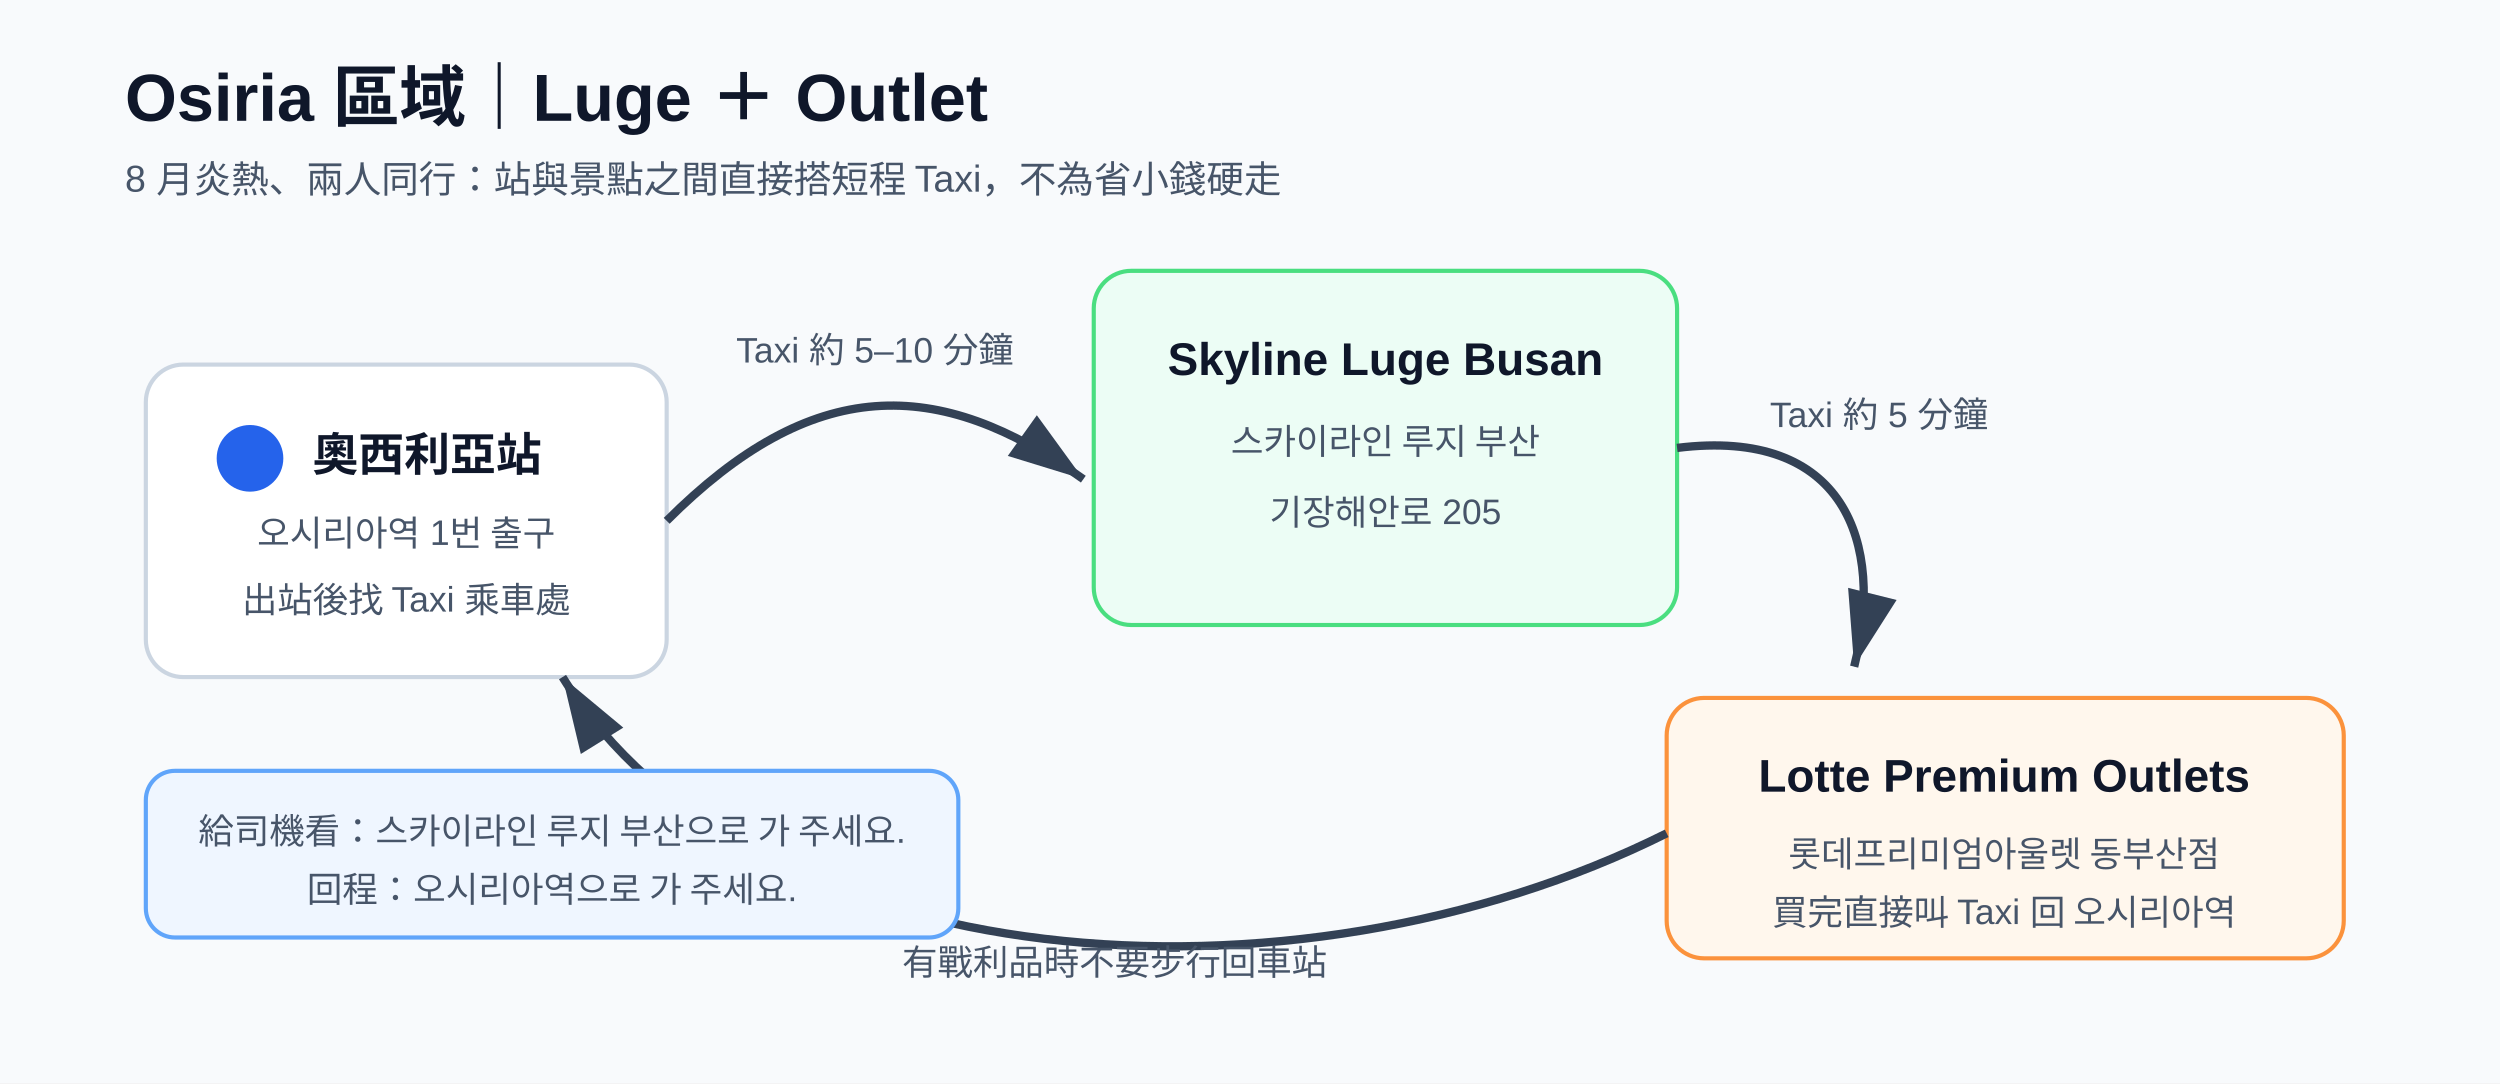
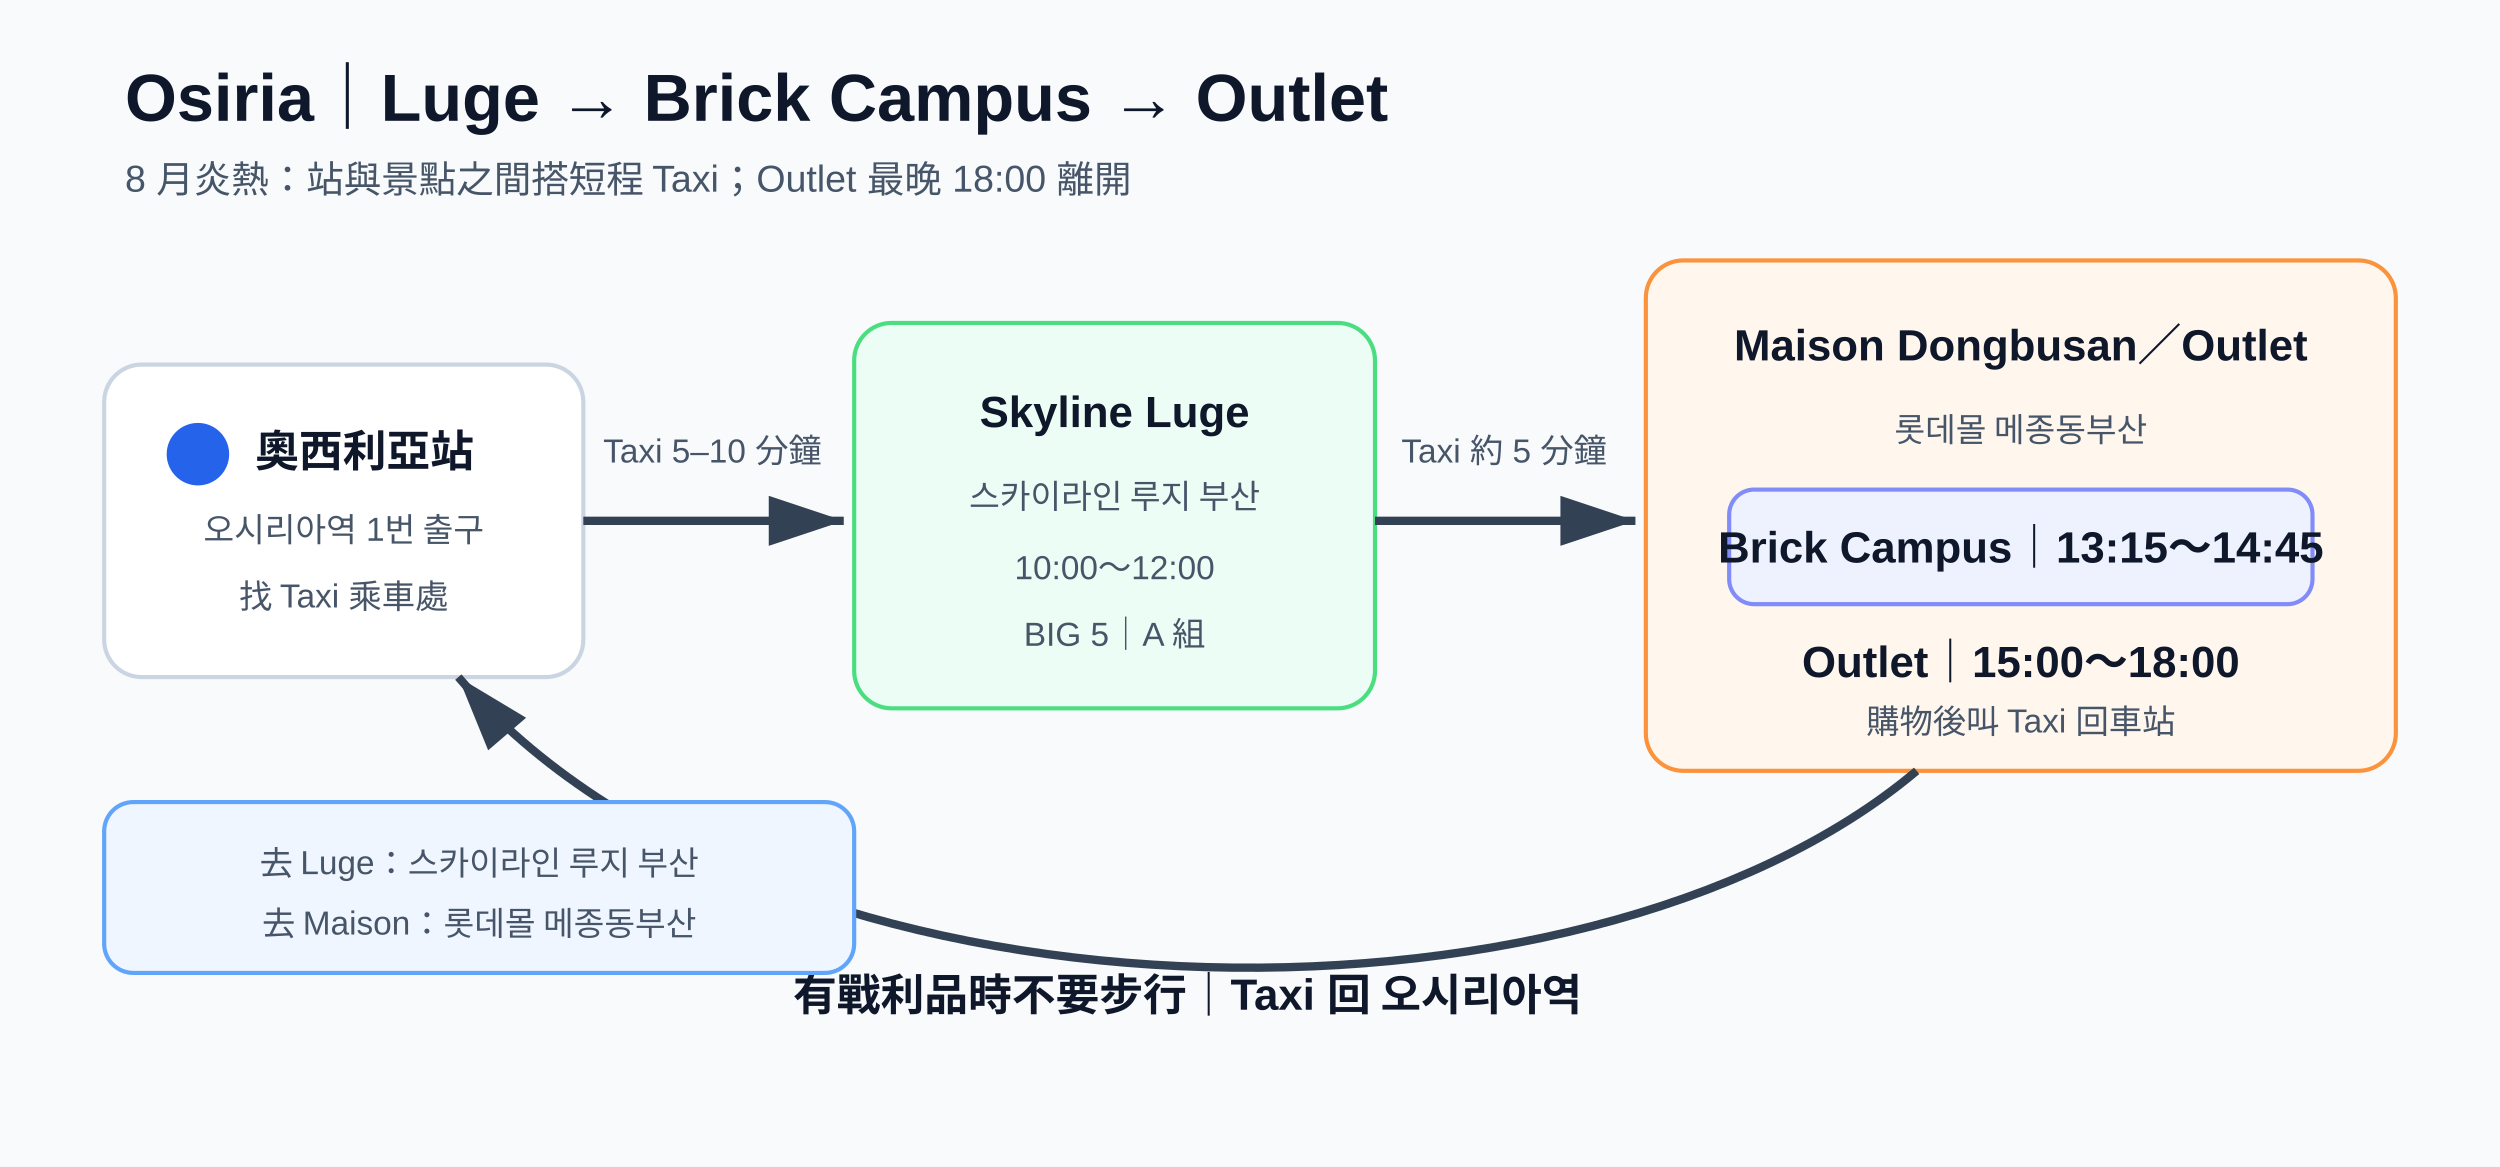
- <svg xmlns="http://www.w3.org/2000/svg" viewBox="0 0 1200 520" role="img" aria-labelledby="title desc">
+ <svg xmlns="http://www.w3.org/2000/svg" viewBox="0 0 1200 560" role="img" aria-labelledby="title desc">
  <defs>
    <marker id="arrow" markerWidth="10" markerHeight="10" refX="9" refY="3" orient="auto">
      <path d="M0 0 L0 6 L9 3 z" fill="#334155" />
    </marker>
-     <style>.title{font:700 32px Arial,'Noto Sans TC',sans-serif;fill:#0f172a}.sub{font:500 18px Arial,'Noto Sans TC',sans-serif;fill:#475569}.box{fill:#fff;stroke:#cbd5e1;stroke-width:2;rx:18}.label{font:700 22px Arial,'Noto Sans TC',sans-serif;fill:#0f172a}.small{font:500 17px Arial,'Noto Sans TC',sans-serif;fill:#475569}.arrow{stroke:#334155;stroke-width:4;fill:none;marker-end:url(#arrow)}</style>
+     <style>.title{font:700 32px Arial,'Noto Sans TC',sans-serif;fill:#0f172a}.sub{font:500 18px Arial,'Noto Sans TC',sans-serif;fill:#475569}.box{fill:#fff;stroke:#cbd5e1;stroke-width:2;rx:18}.label{font:700 21px Arial,'Noto Sans TC',sans-serif;fill:#0f172a}.small{font:500 16px Arial,'Noto Sans TC',sans-serif;fill:#475569}.arrow{stroke:#334155;stroke-width:4;fill:none;marker-end:url(#arrow)}</style>
  </defs>
-   <rect width="1200" height="520" fill="#f8fafc" />
-   <text x="60" y="58" class="title">Osiria 區域｜Luge ＋ Outlet</text>
-   <text x="60" y="92" class="sub">8 月炎熱、兩人同行：站與景點之間直接搭短程 Taxi，不為省小錢硬走</text>
-   <rect x="70" y="175" width="250" height="150" class="box" />
-   <circle cx="120" cy="220" r="16" fill="#2563eb" />
-   <text x="205" y="226" text-anchor="middle" class="label">奧西利亞站</text>
-   <text x="195" y="262" text-anchor="middle" class="small">오시리아역 1번 출구</text>
-   <text x="195" y="294" text-anchor="middle" class="small">出站後找 Taxi 乘車處</text>
-   <path d="M320 250 C390 180 450 180 520 230" class="arrow" />
-   <text x="420" y="174" text-anchor="middle" class="small">Taxi 約 5–10 分鐘</text>
-   <rect x="525" y="130" width="280" height="170" fill="#ecfdf5" stroke="#4ade80" stroke-width="2" rx="18" />
-   <text x="665" y="180" text-anchor="middle" class="label">Skyline Luge Busan</text>
-   <text x="665" y="218" text-anchor="middle" class="small">스카이라인 루지 부산</text>
-   <text x="665" y="252" text-anchor="middle" class="small">기장해안로 205</text>
-   <path d="M805 215 C885 205 905 260 890 320" class="arrow" />
-   <text x="902" y="205" text-anchor="middle" class="small">Taxi 約 5 分鐘</text>
-   <rect x="800" y="335" width="325" height="125" fill="#fff7ed" stroke="#fb923c" stroke-width="2" rx="18" />
-   <text x="962" y="380" text-anchor="middle" class="label">Lotte Premium Outlets</text>
-   <text x="962" y="416" text-anchor="middle" class="small">롯데프리미엄아울렛 동부산점</text>
-   <text x="962" y="444" text-anchor="middle" class="small">買完直接叫 Taxi 回 오시리아역</text>
-   <path d="M800 400 C620 490 360 470 270 325" class="arrow" />
-   <text x="535" y="468" text-anchor="middle" class="small">有戰利品時不要步行回車站</text>
-   <rect x="70" y="370" width="390" height="80" fill="#eff6ff" stroke="#60a5fa" stroke-width="2" rx="14" />
-   <text x="265" y="405" text-anchor="middle" class="small">給司機看：스카이라인 루지 부산으로 가 주세요.</text>
-   <text x="265" y="433" text-anchor="middle" class="small">回程：오시리아역으로 가 주세요.</text>
+   <rect width="1200" height="560" fill="#f8fafc" />
+   <text x="60" y="58" class="title">Osiria｜Luge → Brick Campus → Outlet</text>
+   <text x="60" y="92" class="sub">8 月炎熱：站與景點之間搭短程 Taxi；Outlet 最晚 18:00 離開</text>
+   <rect x="50" y="175" width="230" height="150" class="box" />
+   <circle cx="95" cy="218" r="15" fill="#2563eb" />
+   <text x="175" y="224" text-anchor="middle" class="label">奧西利亞站</text>
+   <text x="165" y="260" text-anchor="middle" class="small">오시리아역 1번 출구</text>
+   <text x="165" y="292" text-anchor="middle" class="small">找 Taxi 乘車處</text>
+   <path d="M280 250 H405" class="arrow" />
+   <text x="342" y="222" text-anchor="middle" class="small">Taxi 5–10 分鐘</text>
+   <rect x="410" y="155" width="250" height="185" fill="#ecfdf5" stroke="#4ade80" stroke-width="2" rx="18" />
+   <text x="535" y="205" text-anchor="middle" class="label">Skyline Luge</text>
+   <text x="535" y="244" text-anchor="middle" class="small">스카이라인 루지 부산</text>
+   <text x="535" y="278" text-anchor="middle" class="small">10:00～12:00</text>
+   <text x="535" y="310" text-anchor="middle" class="small">BIG 5｜A 組</text>
+   <path d="M660 250 H785" class="arrow" />
+   <text x="722" y="222" text-anchor="middle" class="small">Taxi 約 5 分鐘</text>
+   <rect x="790" y="125" width="360" height="245" fill="#fff7ed" stroke="#fb923c" stroke-width="2" rx="18" />
+   <text x="970" y="173" text-anchor="middle" class="label">Maison Dongbusan／Outlet</text>
+   <text x="970" y="212" text-anchor="middle" class="small">롯데몰 메종동부산</text>
+   <rect x="830" y="235" width="280" height="55" fill="#eef2ff" stroke="#818cf8" stroke-width="2" rx="12" />
+   <text x="970" y="270" text-anchor="middle" class="label">Brick Campus｜13:15～14:45</text>
+   <text x="970" y="325" text-anchor="middle" class="label">Outlet｜15:00～18:00</text>
+   <text x="970" y="352" text-anchor="middle" class="small">購物後叫 Taxi 回車站</text>
+   <path d="M920 370 C760 505 370 500 220 325" class="arrow" />
+   <text x="570" y="485" text-anchor="middle" class="label">有戰利品時不要步行｜Taxi 回 오시리아역</text>
+   <rect x="50" y="385" width="360" height="82" fill="#eff6ff" stroke="#60a5fa" stroke-width="2" rx="14" />
+   <text x="230" y="420" text-anchor="middle" class="small">去 Luge：스카이라인 루지 부산</text>
+   <text x="230" y="449" text-anchor="middle" class="small">去 Maison：롯데몰 메종동부산</text>
</svg>
